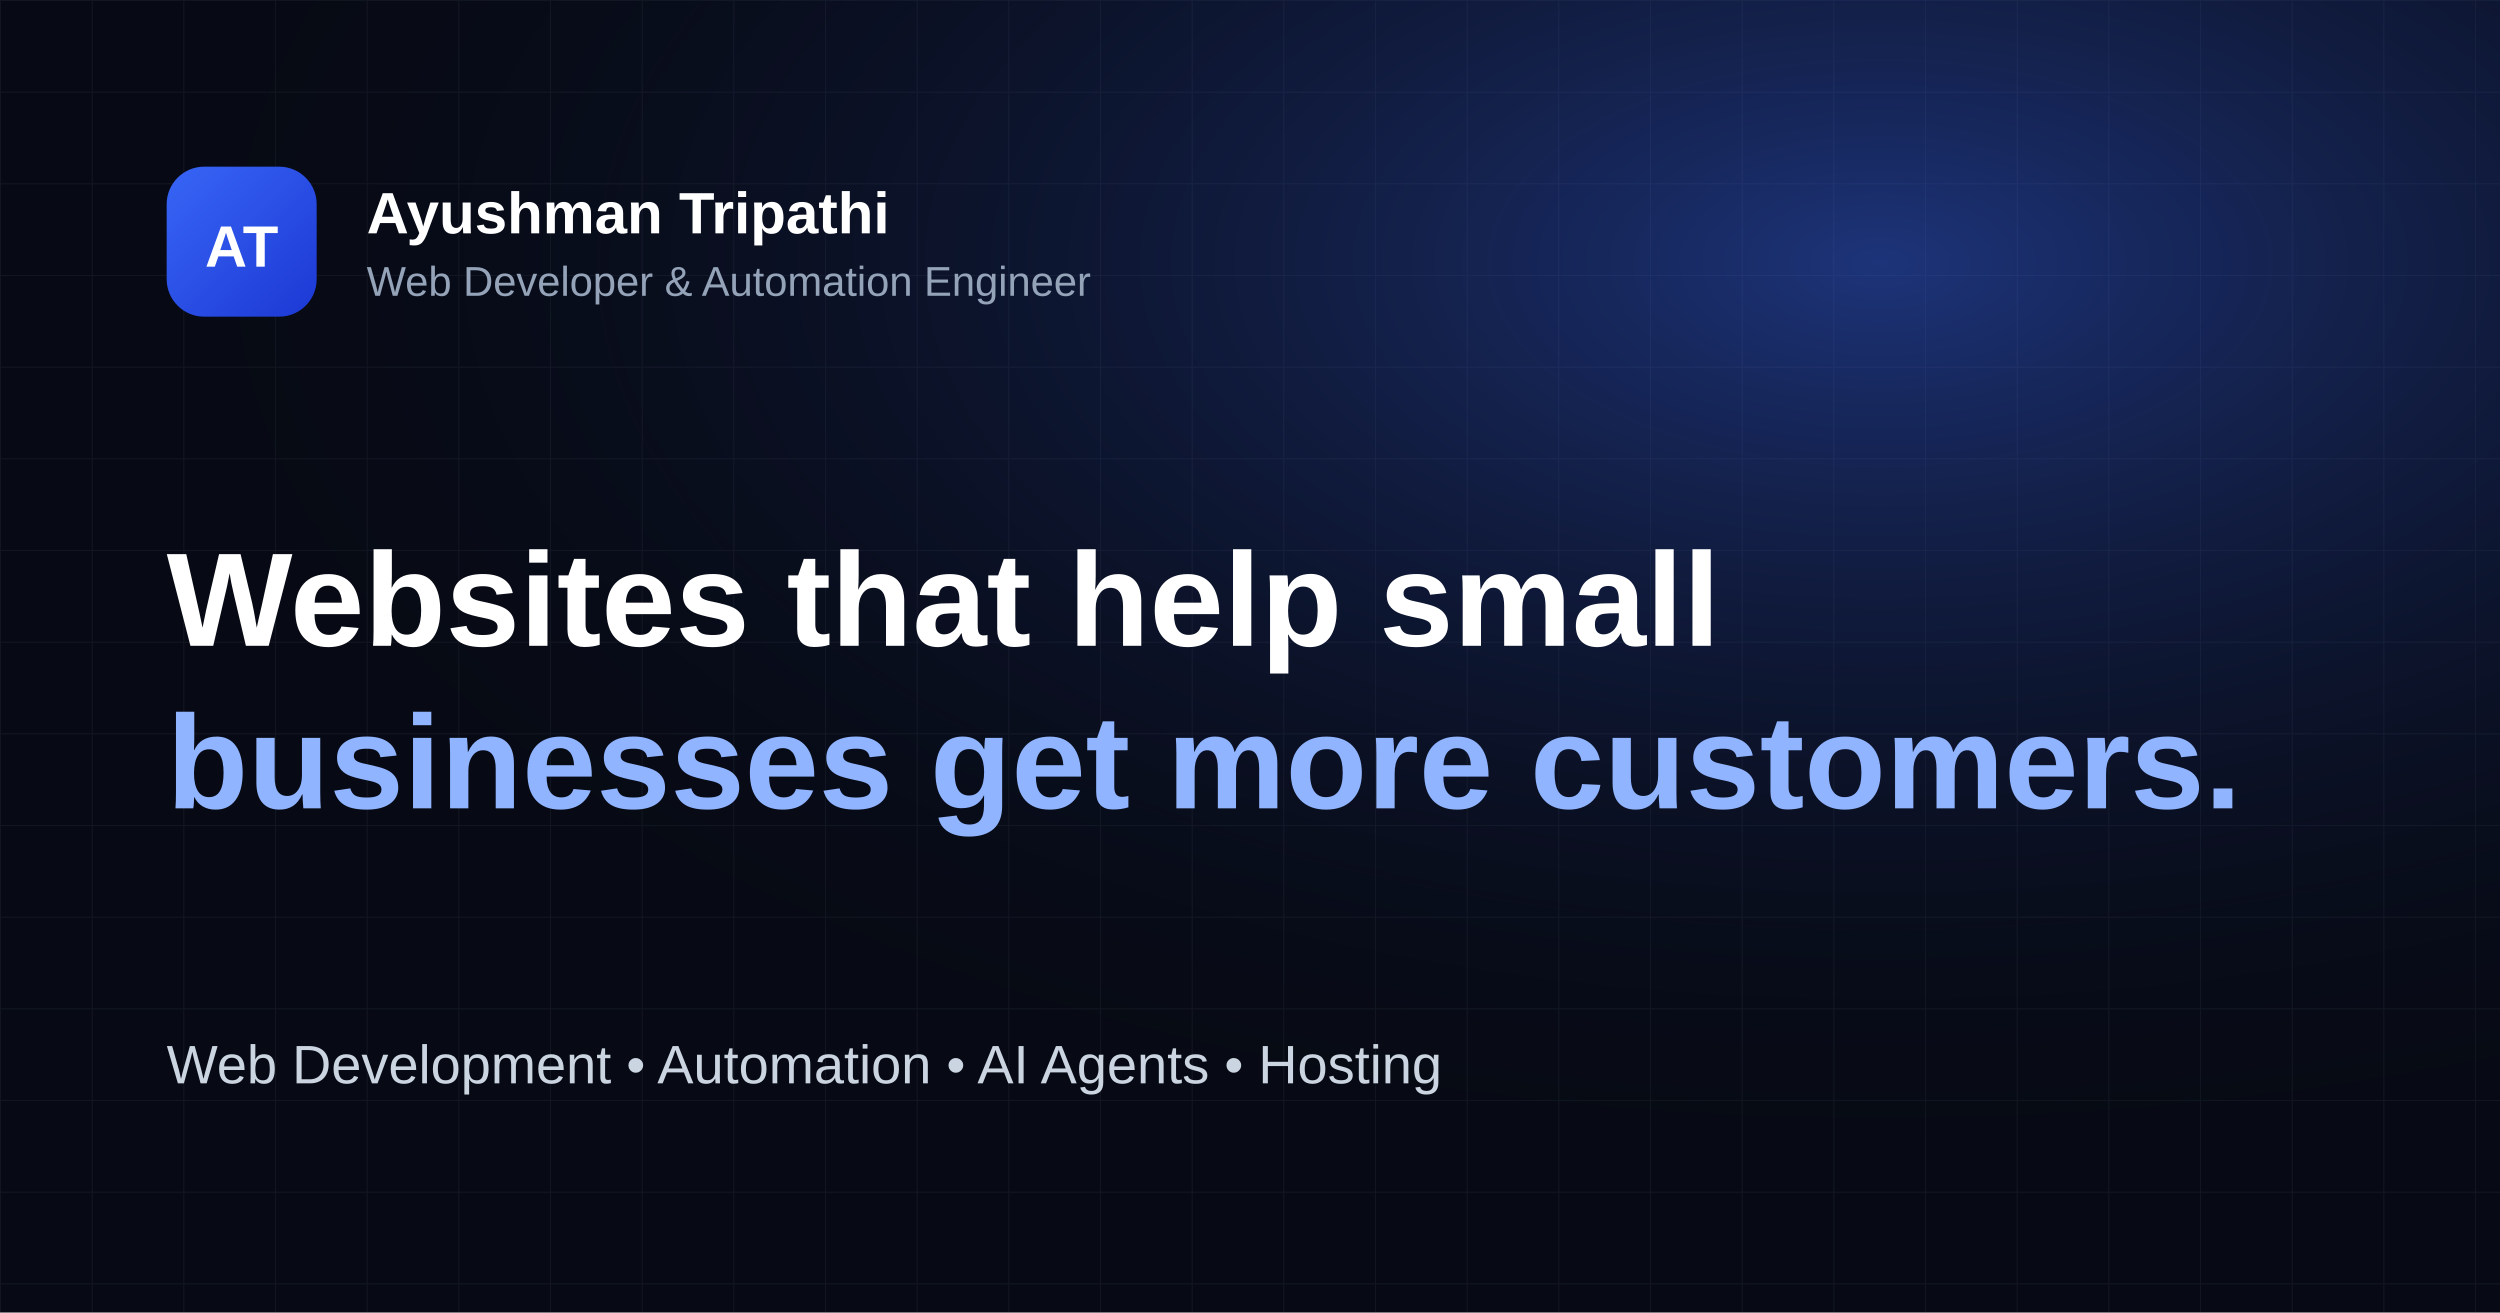
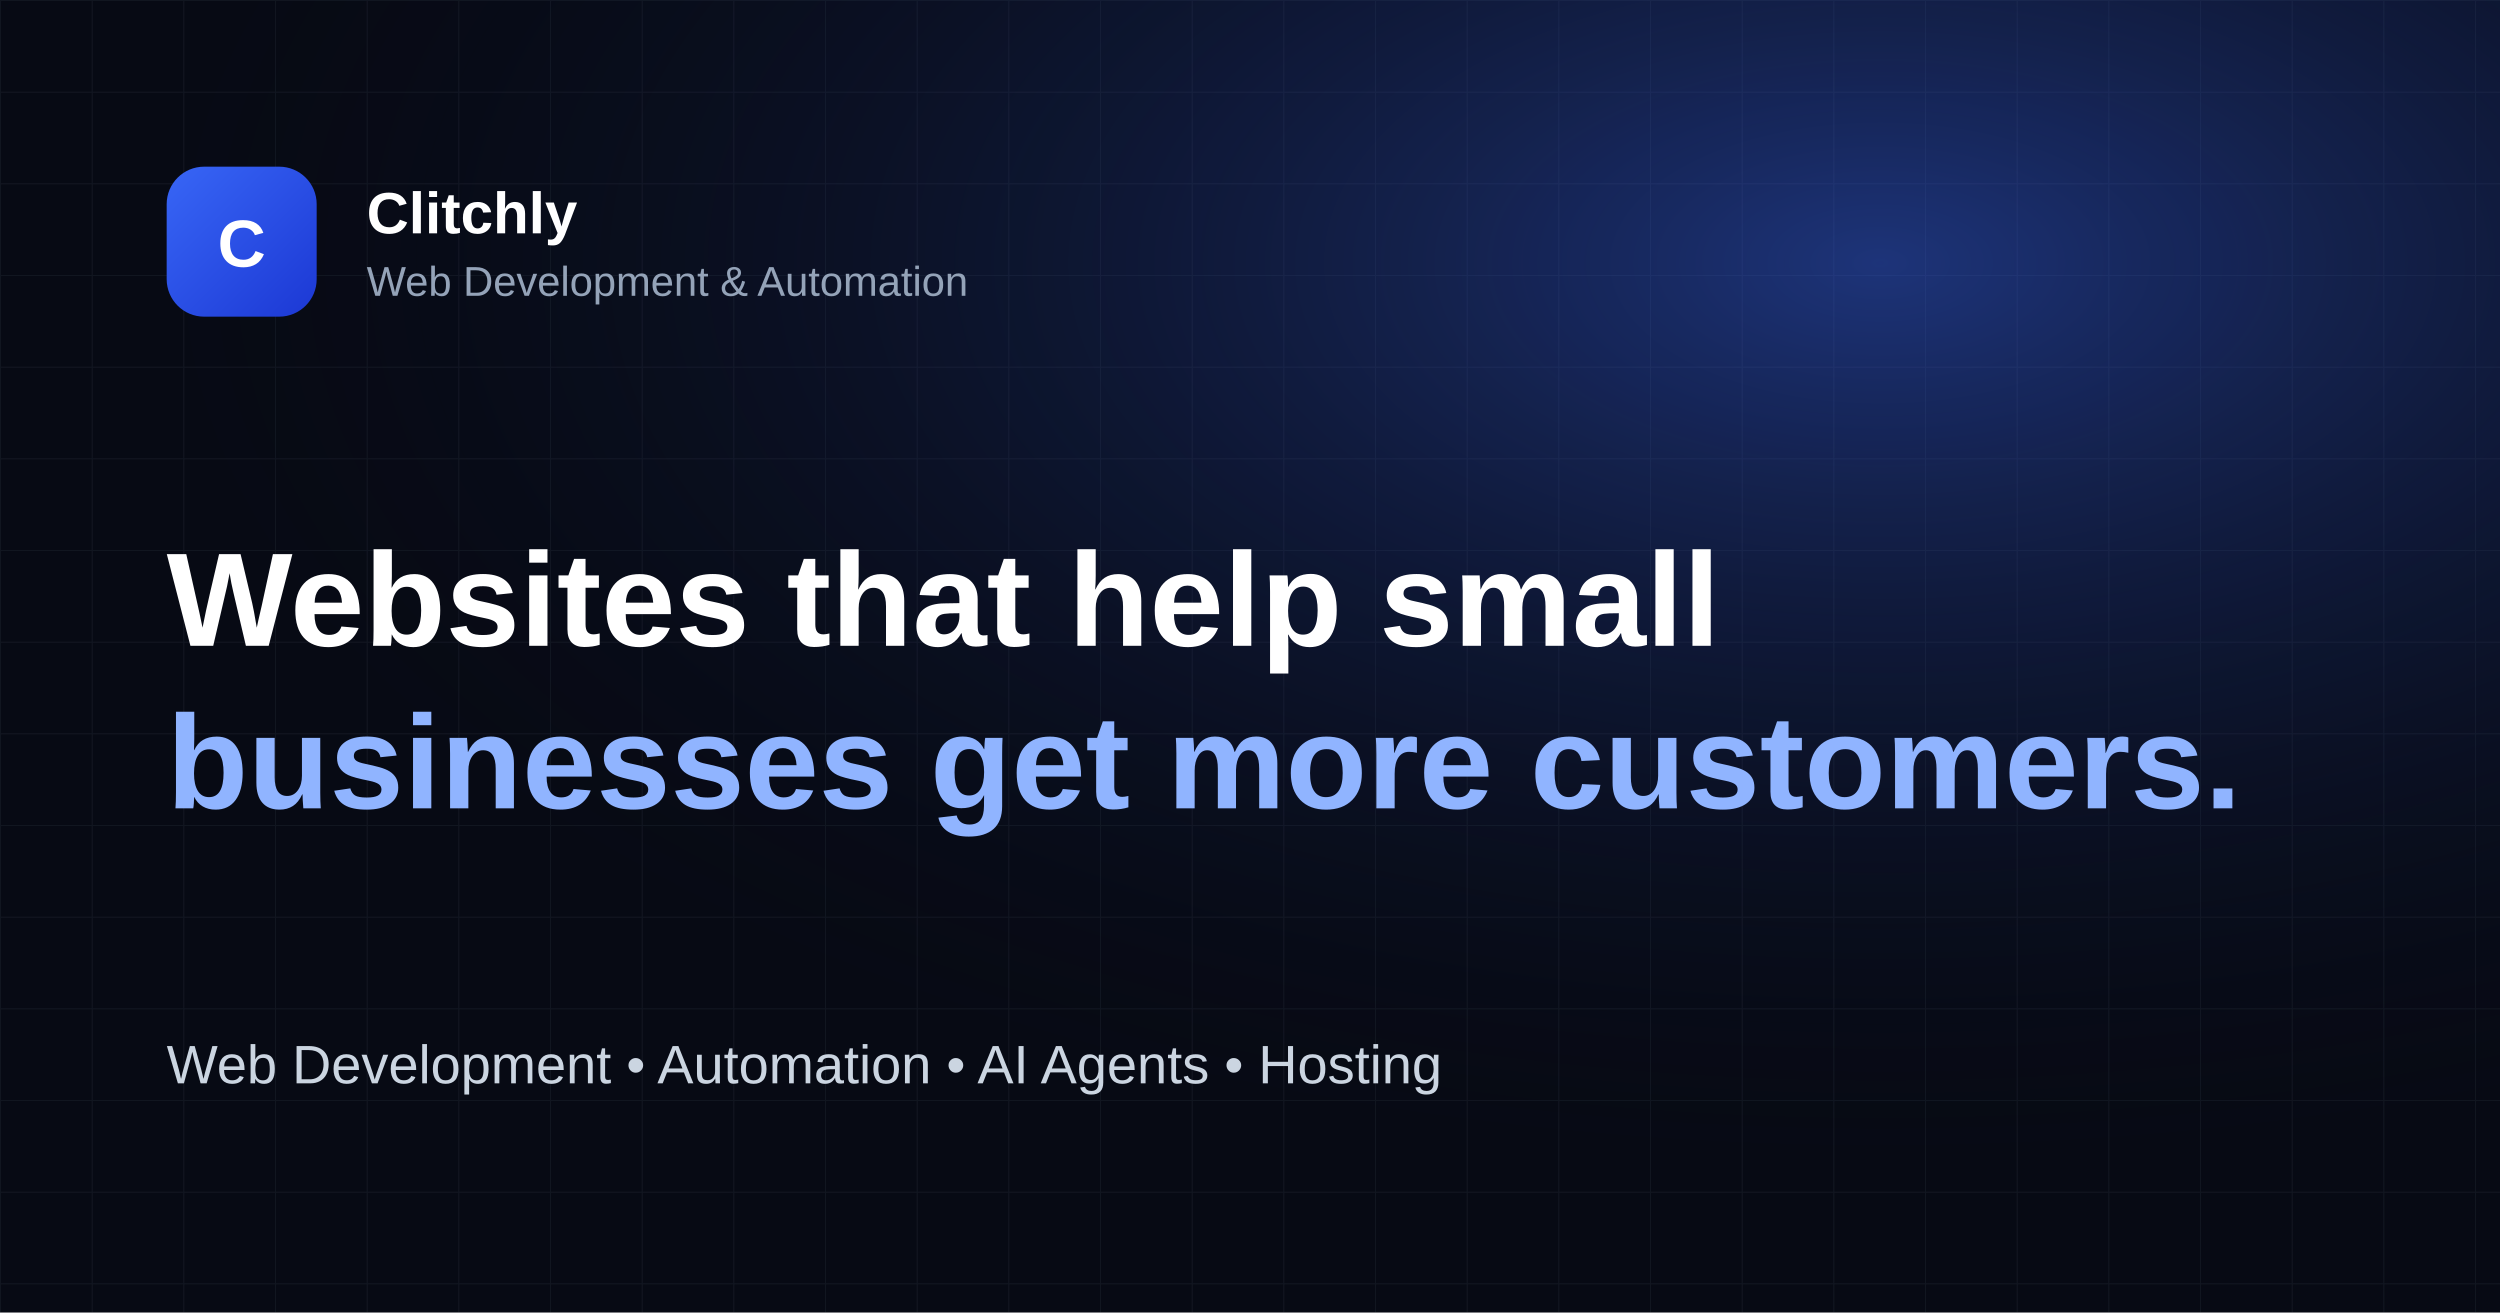
<svg xmlns="http://www.w3.org/2000/svg" width="1200" height="630" viewBox="0 0 1200 630">
  <defs>
    <radialGradient id="glow" cx="0.75" cy="0.2" r="0.7">
      <stop offset="0" stop-color="#3866f6" stop-opacity="0.45" />
      <stop offset="1" stop-color="#070a14" stop-opacity="0" />
    </radialGradient>
    <linearGradient id="mark" x1="0" y1="0" x2="1" y2="1">
      <stop offset="0" stop-color="#3866f6" />
      <stop offset="1" stop-color="#1c38d4" />
    </linearGradient>
    <pattern id="grid" width="44" height="44" patternUnits="userSpaceOnUse">
      <path d="M44 0H0V44" fill="none" stroke="#94a3b8" stroke-opacity="0.08" />
    </pattern>
  </defs>
  <rect width="1200" height="630" fill="#070a14" />
  <rect width="1200" height="630" fill="url(#grid)" />
  <rect width="1200" height="630" fill="url(#glow)" />
  <rect x="80" y="80" width="72" height="72" rx="18" fill="url(#mark)" />
-   <text x="116" y="128" text-anchor="middle" font-family="Segoe UI, Arial, sans-serif" font-size="28" font-weight="800" fill="#fff">AT</text>
-   <text x="176" y="112" font-family="Segoe UI, Arial, sans-serif" font-size="28" font-weight="700" fill="#fff">Ayushman Tripathi</text>
-   <text x="176" y="142" font-family="Segoe UI, Arial, sans-serif" font-size="20" fill="#94a3b8">Web Developer &amp; Automation Engineer</text>
+   <text x="116" y="128" text-anchor="middle" font-family="Segoe UI, Arial, sans-serif" font-size="32" font-weight="800" fill="#fff">C</text>
+   <text x="176" y="112" font-family="Segoe UI, Arial, sans-serif" font-size="28" font-weight="700" fill="#fff">Clitchly</text>
+   <text x="176" y="142" font-family="Segoe UI, Arial, sans-serif" font-size="20" fill="#94a3b8">Web Development &amp; Automation</text>
  <text x="80" y="310" font-family="Segoe UI, Arial, sans-serif" font-size="64" font-weight="800" fill="#fff">Websites that help small</text>
  <text x="80" y="388" font-family="Segoe UI, Arial, sans-serif" font-size="64" font-weight="800" fill="#90b4ff">businesses get more customers.</text>
  <text x="80" y="520" font-family="Segoe UI, Arial, sans-serif" font-size="26" fill="#cbd5e1">Web Development  •  Automation  •  AI Agents  •  Hosting</text>
</svg>
